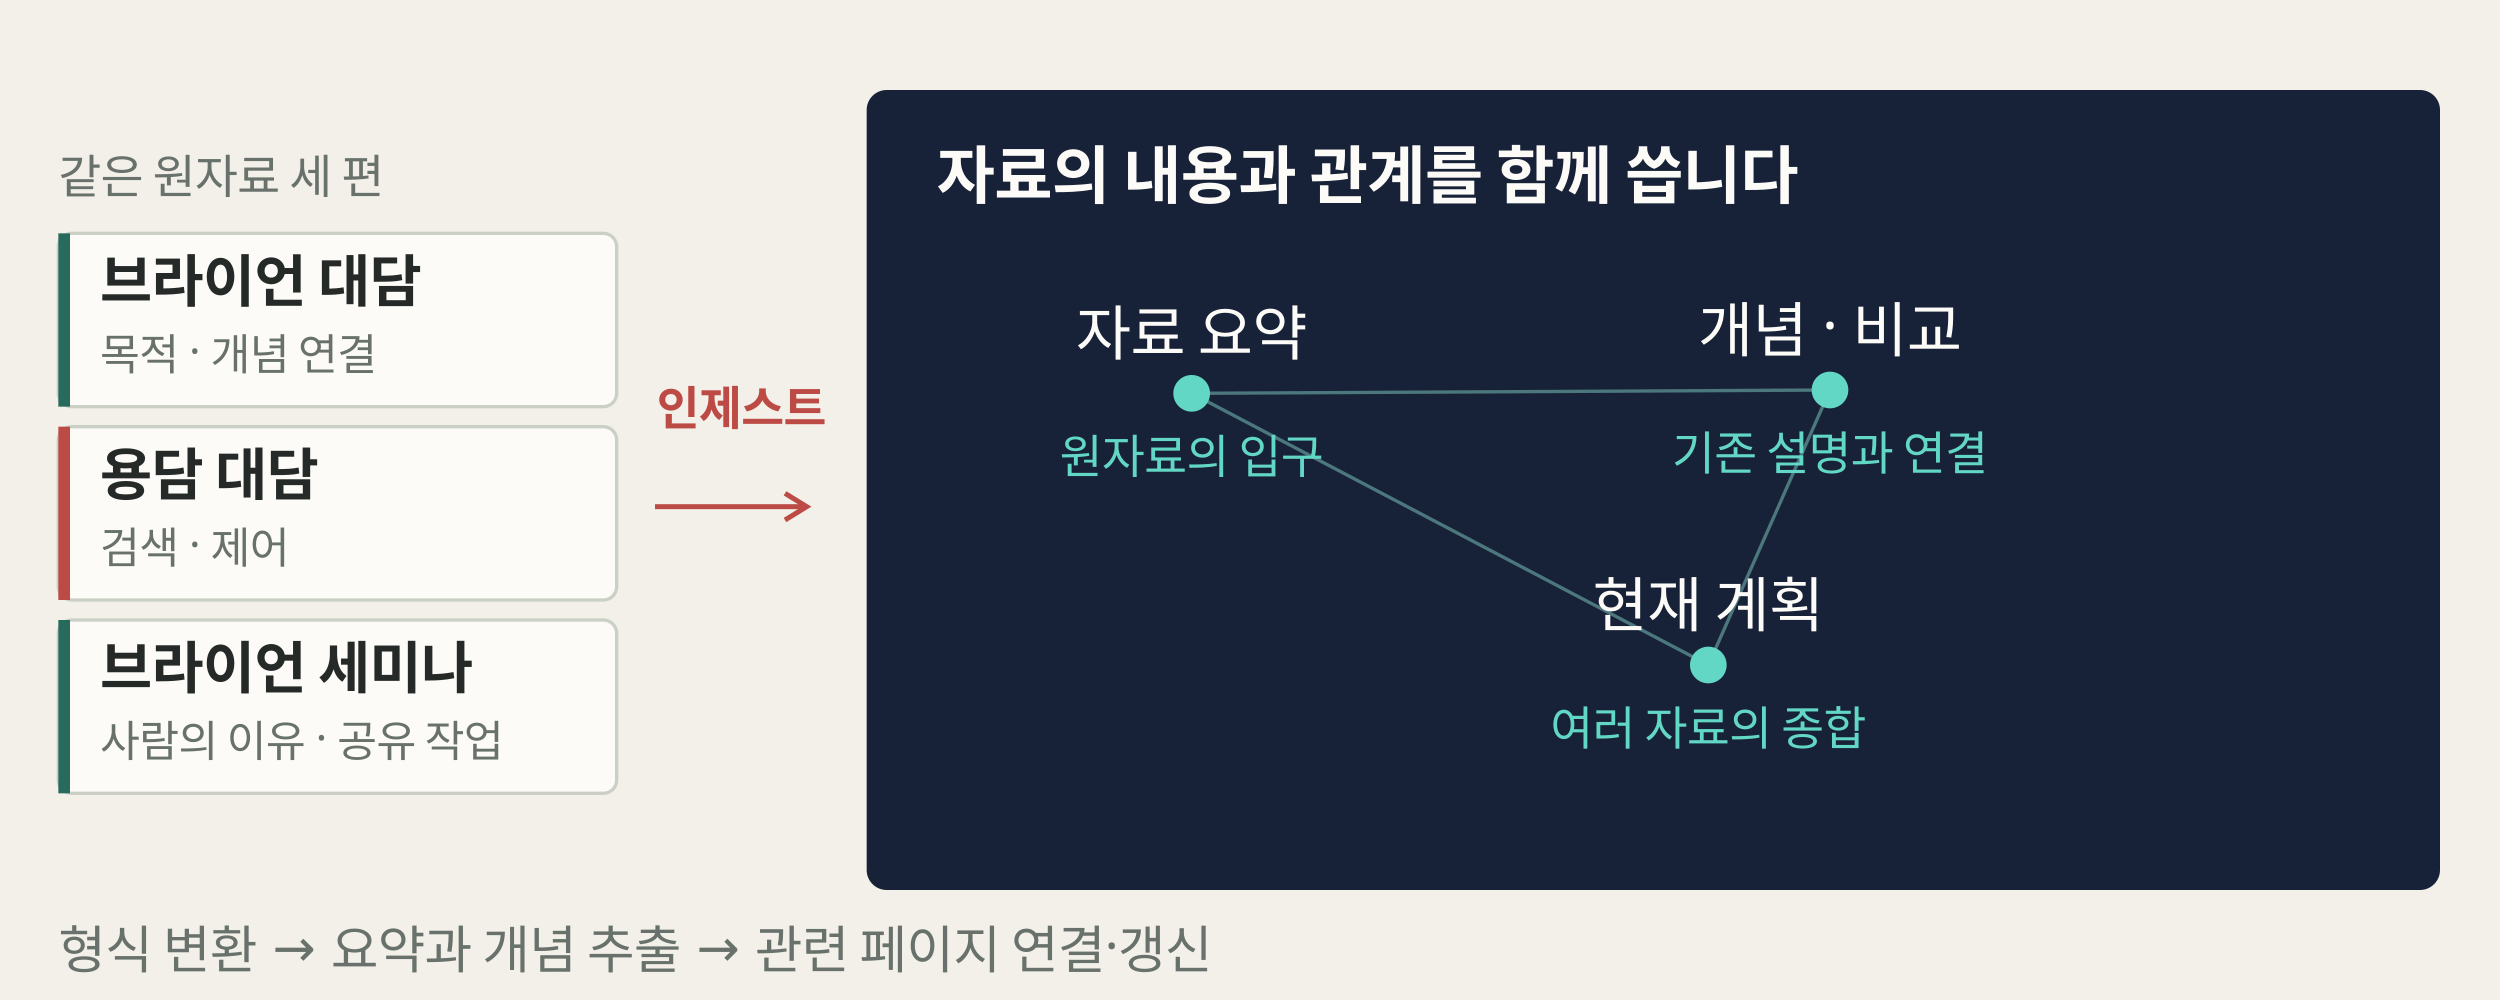
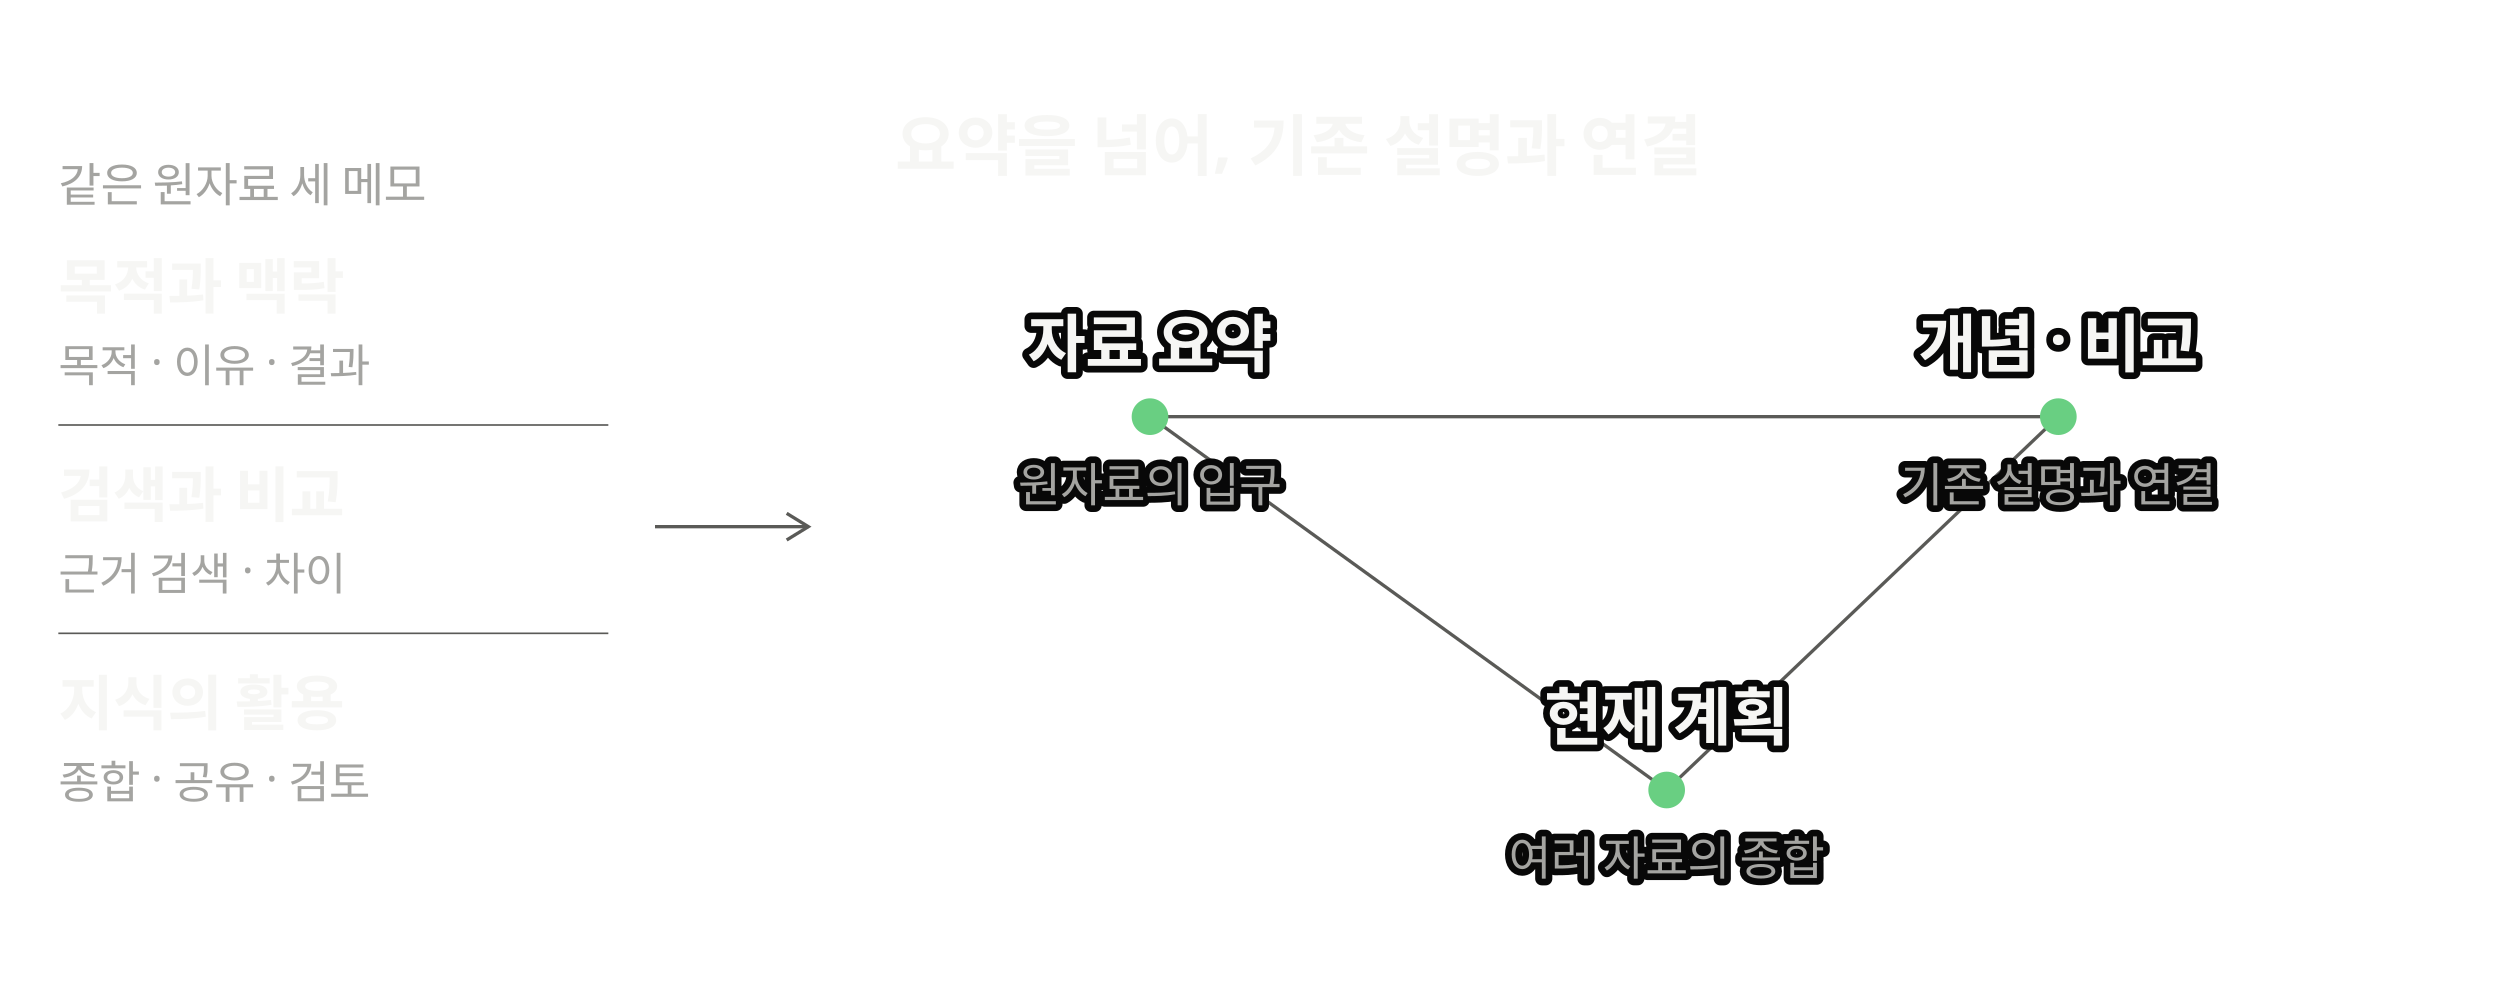
- <svg xmlns="http://www.w3.org/2000/svg" width="1500" height="600" viewBox="0 0 1500 600" role="img" aria-labelledby="title desc">
-   <rect width="1500" height="600" fill="#F2F0E8" />
+ <svg xmlns="http://www.w3.org/2000/svg" width="1500" height="600" viewBox="0 0 1500 600" style="background:#080808" role="img" aria-labelledby="title desc">
  <g font-family="'Noto Sans KR','Malgun Gothic','Apple SD Gothic Neo',sans-serif" letter-spacing="-.4">
-     <text x="35" y="116" font-size="28" fill="#68716B" font-weight="400" text-anchor="start">같은 원자료 세 편</text>
-     <rect x="35" y="140" width="335" height="104" rx="8" fill="#FCFBF7" stroke="#CBD0C6" stroke-width="2" />
-     <rect x="35" y="140" width="7" height="104" rx="0" fill="#286A5B" />
-     <text x="60" y="181" font-size="34" fill="#252A28" font-weight="600" text-anchor="start">브라이언 대담</text>
-     <text x="60" y="222" font-size="26" fill="#68716B" font-weight="400" text-anchor="start">목적 · 개념 연결</text>
-     <rect x="35" y="256" width="335" height="104" rx="8" fill="#FCFBF7" stroke="#CBD0C6" stroke-width="2" />
-     <rect x="35" y="256" width="7" height="104" rx="0" fill="#BD4B45" />
-     <text x="60" y="297" font-size="34" fill="#252A28" font-weight="600" text-anchor="start">용담 대담</text>
-     <text x="60" y="338" font-size="26" fill="#68716B" font-weight="400" text-anchor="start">검색 · 제어</text>
-     <rect x="35" y="372" width="335" height="104" rx="8" fill="#FCFBF7" stroke="#CBD0C6" stroke-width="2" />
-     <rect x="35" y="372" width="7" height="104" rx="0" fill="#286A5B" />
-     <text x="60" y="413" font-size="34" fill="#252A28" font-weight="600" text-anchor="start">브라이언 세미나</text>
-     <text x="60" y="454" font-size="26" fill="#68716B" font-weight="400" text-anchor="start">사람의 이유 · 공유 작업</text>
-     <path d="M393 304L484 304" fill="none" stroke="#BD4B45" stroke-width="3" />
-     <path d="M471 296L484 304L471 312" fill="none" stroke="#BD4B45" stroke-width="3" />
-     <text x="394" y="255" font-size="28" fill="#BD4B45" font-weight="600" text-anchor="start">인제스트</text>
-     <rect x="520" y="54" width="944" height="480" rx="12" fill="#172238" />
-     <text x="562" y="119" font-size="38" fill="#FCFBF7" font-weight="600" text-anchor="start">자료의 내용과 관계를 함께 씁니다</text>
-     <path d="M715 236L1098 234" fill="none" stroke="#4B777D" stroke-width="2" />
-     <path d="M715 236L1025 399" fill="none" stroke="#4B777D" stroke-width="2" />
-     <path d="M1098 234L1025 399" fill="none" stroke="#4B777D" stroke-width="2" />
-     <circle cx="715" cy="236" r="11" fill="#63D7C5" />
-     <text x="715" y="213" font-size="36" fill="#FCFBF7" font-weight="500" text-anchor="middle">자료 요약</text>
-     <text x="715" y="284" font-size="28" fill="#63D7C5" font-weight="400" text-anchor="middle">원자료의 입구</text>
-     <circle cx="1098" cy="234" r="11" fill="#63D7C5" />
-     <text x="1098" y="211" font-size="36" fill="#FCFBF7" font-weight="500" text-anchor="middle">개념 · 비교</text>
-     <text x="1098" y="282" font-size="28" fill="#63D7C5" font-weight="400" text-anchor="middle">기존 설명과 연결</text>
-     <circle cx="1025" cy="399" r="11" fill="#63D7C5" />
-     <text x="1025" y="376" font-size="36" fill="#FCFBF7" font-weight="500" text-anchor="middle">현재 계획</text>
-     <text x="1025" y="447" font-size="28" fill="#63D7C5" font-weight="400" text-anchor="middle">여러 자료의 종합</text>
-     <text x="35" y="581" font-size="31" fill="#68716B" font-weight="400" text-anchor="start">형식 변환 → 요약과 개념 추출 → 관련 페이지 연결·갱신</text>
+     <text x="35" y="121" font-size="28" fill="#A4A4A1" font-weight="400" text-anchor="start">같은 원자료 세 메모</text>
+     <text x="35" y="185" font-size="36" fill="#F6F6F4" font-weight="550" text-anchor="start">목적과 맥락</text>
+     <text x="35" y="229" font-size="27" fill="#A4A4A1" font-weight="400" text-anchor="start">목적 · 이유 · 결과</text>
+     <path d="M35 255L365 255" fill="none" stroke="#5A5A57" stroke-width="1" />
+     <text x="35" y="310" font-size="36" fill="#F6F6F4" font-weight="550" text-anchor="start">검색과 비교</text>
+     <text x="35" y="354" font-size="27" fill="#A4A4A1" font-weight="400" text-anchor="start">근거 검색 · 차이</text>
+     <path d="M35 380L365 380" fill="none" stroke="#5A5A57" stroke-width="1" />
+     <text x="35" y="435" font-size="36" fill="#F6F6F4" font-weight="550" text-anchor="start">지식의 활용</text>
+     <text x="35" y="479" font-size="27" fill="#A4A4A1" font-weight="400" text-anchor="start">종합 · 공유 · 검토</text>
+     <path d="M393 316L485 316" fill="none" stroke="#5A5A57" stroke-width="2" />
+     <path d="M472 308L485 316L472 324" fill="none" stroke="#5A5A57" stroke-width="2" />
+     <text x="537" y="102" font-size="40" fill="#F6F6F4" font-weight="550" text-anchor="start">요약을 넘어, 기존 설명과 연결</text>
+     <path d="M690 250L1235 250" fill="none" stroke="#5A5A57" stroke-width="2" />
+     <path d="M690 250L1000 474" fill="none" stroke="#5A5A57" stroke-width="2" />
+     <path d="M1235 250L1000 474" fill="none" stroke="#5A5A57" stroke-width="2" />
+     <circle cx="690" cy="250" r="11" fill="#69CF82" />
+     <text paint-order="stroke" stroke="#080808" stroke-width="8" stroke-linejoin="round" x="690" y="220" font-size="38" fill="#F6F6F4" font-weight="550" text-anchor="middle">자료 요약</text>
+     <text paint-order="stroke" stroke="#080808" stroke-width="8" stroke-linejoin="round" x="690" y="301" font-size="28" fill="#A4A4A1" font-weight="400" text-anchor="middle">원자료의 입구</text>
+     <circle cx="1235" cy="250" r="11" fill="#69CF82" />
+     <text paint-order="stroke" stroke="#080808" stroke-width="8" stroke-linejoin="round" x="1235" y="220" font-size="38" fill="#F6F6F4" font-weight="550" text-anchor="middle">개념 · 비교</text>
+     <text paint-order="stroke" stroke="#080808" stroke-width="8" stroke-linejoin="round" x="1235" y="301" font-size="28" fill="#A4A4A1" font-weight="400" text-anchor="middle">기존 설명과 연결</text>
+     <circle cx="1000" cy="474" r="11" fill="#69CF82" />
+     <text paint-order="stroke" stroke="#080808" stroke-width="8" stroke-linejoin="round" x="1000" y="444" font-size="38" fill="#F6F6F4" font-weight="550" text-anchor="middle">현재 계획</text>
+     <text paint-order="stroke" stroke="#080808" stroke-width="8" stroke-linejoin="round" x="1000" y="525" font-size="28" fill="#A4A4A1" font-weight="400" text-anchor="middle">여러 자료의 종합</text>
  </g>
</svg>
